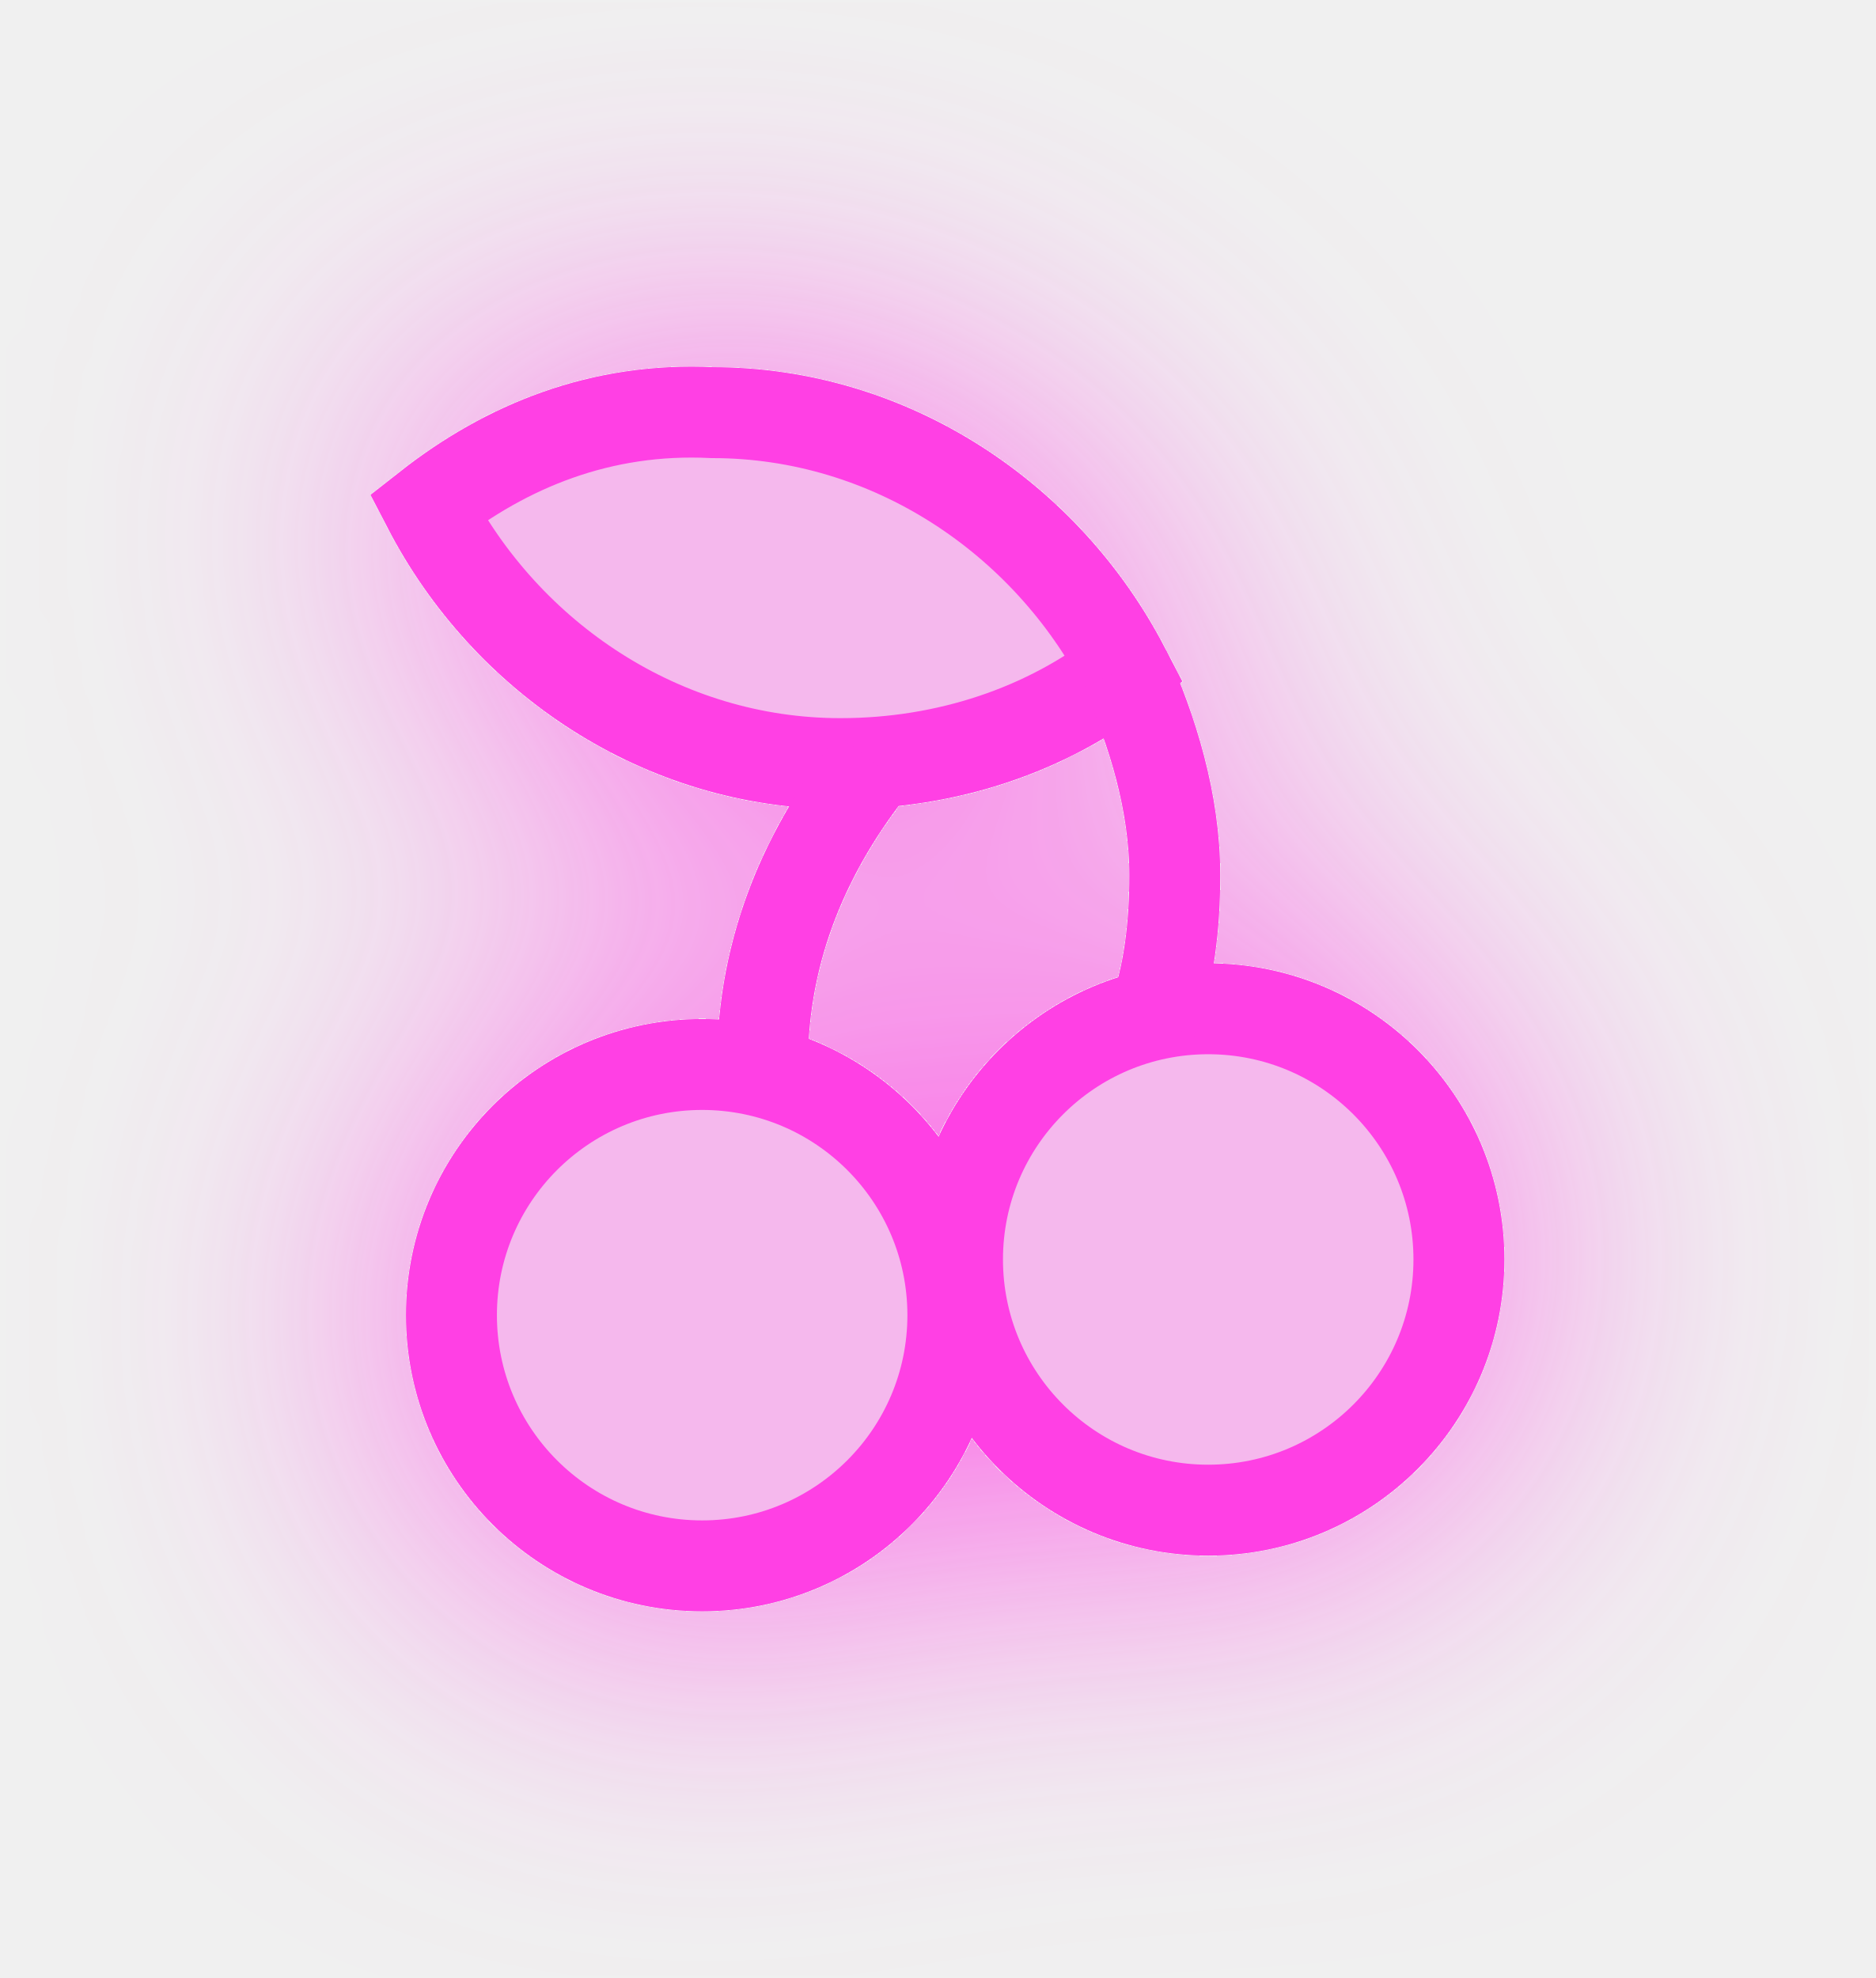
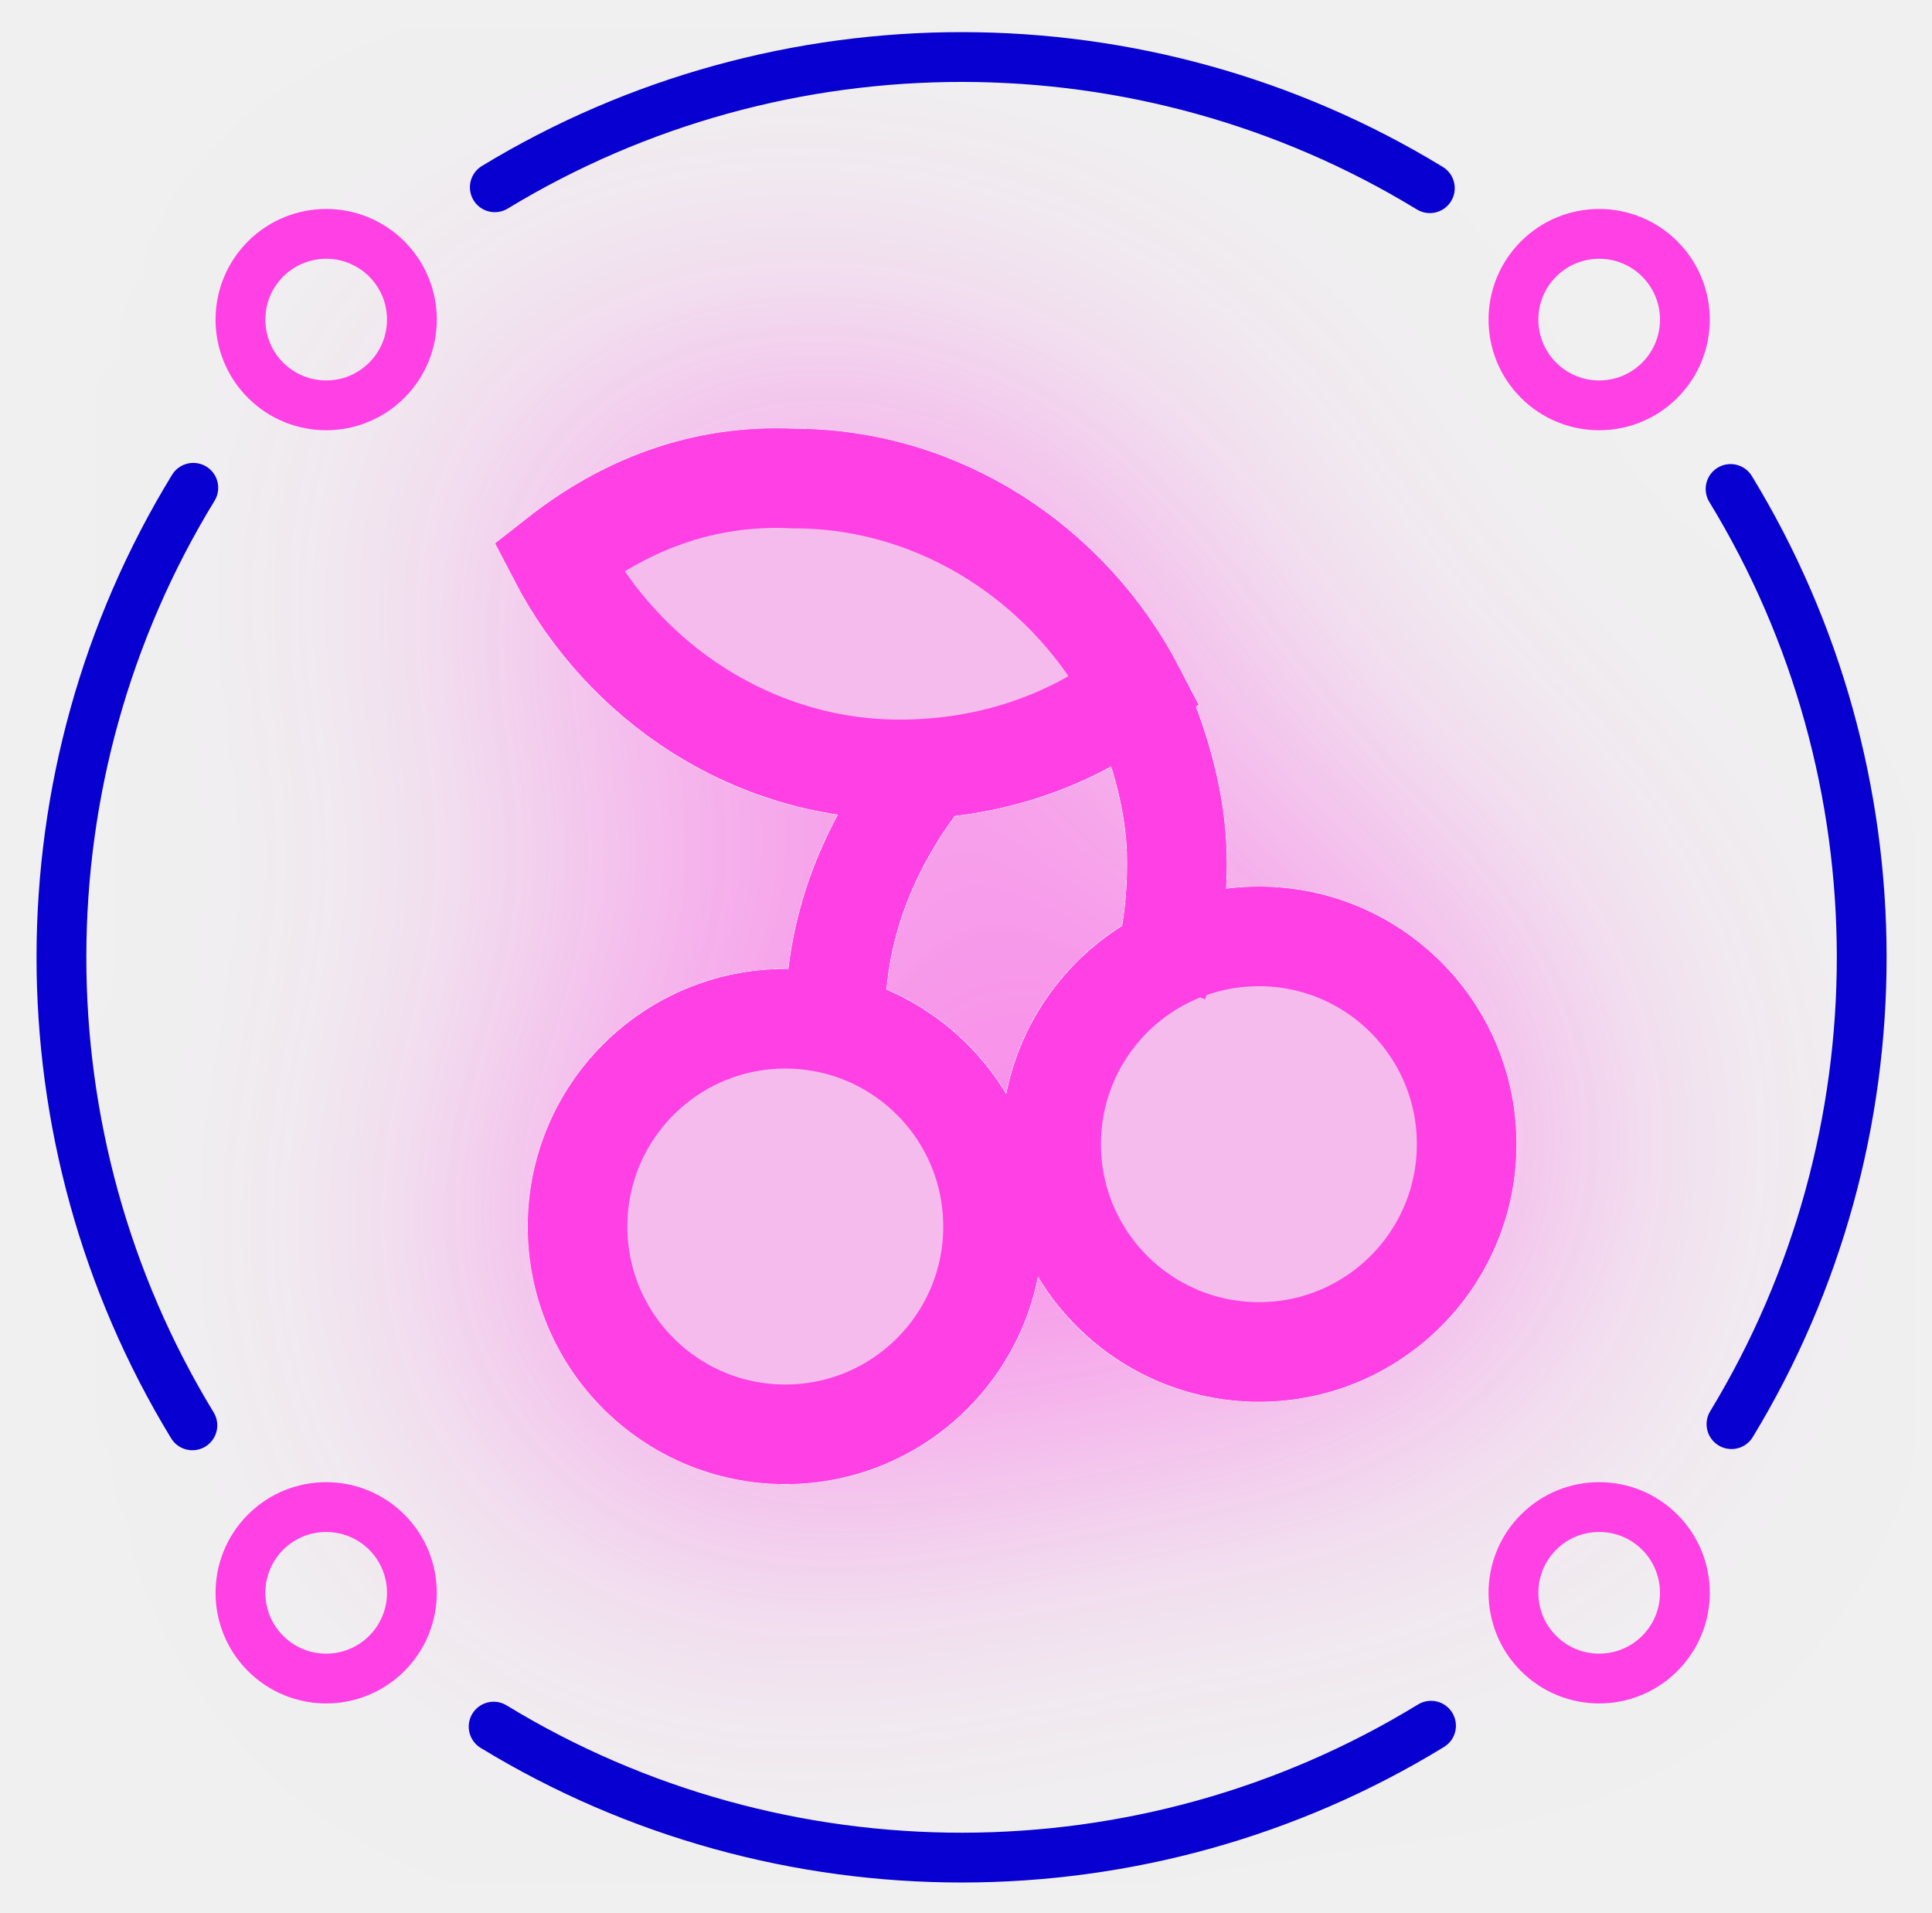
- <svg xmlns="http://www.w3.org/2000/svg" width="165" height="174" viewBox="0 0 165 174" fill="none">
-   <g filter="url(#filter0_d_1219_628)">
-     <path d="M106.28 132.846C118.46 132.846 128.334 122.972 128.334 110.792C128.334 98.612 118.46 88.738 106.28 88.738C94.1 88.738 84.226 98.612 84.226 110.792C84.226 122.972 94.1 132.846 106.28 132.846Z" fill="#FF40E4" fill-opacity="0.32" stroke="#FF40E4" stroke-width="8" />
-     <path d="M61.765 137.747C73.945 137.747 83.819 127.873 83.819 115.693C83.819 103.513 73.945 93.639 61.765 93.639C49.584 93.639 39.711 103.513 39.711 115.693C39.711 127.873 49.584 137.747 61.765 137.747Z" fill="#FF40E4" fill-opacity="0.32" stroke="#FF40E4" stroke-width="8" />
-     <path d="M98.929 58.843C92.068 45.61 78.345 36.298 62.662 36.298C52.86 35.808 44.529 39.239 37.667 44.63C44.529 57.862 58.252 67.174 73.934 67.174C83.246 67.174 92.068 64.234 98.929 58.843Z" fill="#FF40E4" fill-opacity="0.32" stroke="#FF40E4" stroke-width="8" />
-     <path d="M67.074 93.639C67.074 83.347 70.995 74.525 76.876 67.174" stroke="#FF40E4" stroke-width="8" />
-     <path d="M98.929 58.843C101.38 64.234 103.34 70.605 103.34 76.976C103.34 81.387 102.85 85.798 101.38 89.718" stroke="#FF40E4" stroke-width="8" />
+ <svg xmlns="http://www.w3.org/2000/svg" width="97" height="96" viewBox="0 0 97 96" fill="none">
+   <g clip-path="url(#clip0_4701_12673)">
+     <g filter="url(#filter0_d_4701_12673)">
+       <path d="M63.206 67.866C68.966 67.866 73.636 63.197 73.636 57.436C73.636 51.676 68.966 47.006 63.206 47.006C57.445 47.006 52.775 51.676 52.775 57.436C52.775 63.197 57.445 67.866 63.206 67.866Z" fill="#FF40E4" fill-opacity="0.3" stroke="#FF40E4" stroke-width="5" />
+       <path d="M39.427 72C45.188 72 49.857 67.33 49.857 61.57C49.857 55.809 45.188 51.14 39.427 51.14C33.667 51.14 28.997 55.809 28.997 61.57C28.997 67.33 33.667 72 39.427 72Z" fill="#FF40E4" fill-opacity="0.3" stroke="#FF40E4" stroke-width="5" />
+       <path d="M57.004 34.684C53.759 28.426 47.269 24.022 39.852 24.022C35.216 23.79 31.276 25.413 28.031 27.962C31.276 34.22 37.766 38.624 45.183 38.624C49.587 38.624 53.759 37.233 57.004 34.684Z" fill="#FF40E4" fill-opacity="0.3" stroke="#FF40E4" stroke-width="5" />
+       <path d="M41.938 51.14C41.938 46.273 43.793 42.101 46.574 38.624" stroke="#FF40E4" stroke-width="5" />
+       <path d="M57.004 34.684C58.163 37.233 59.09 40.246 59.09 43.26C59.09 45.346 58.858 47.432 58.163 49.286" stroke="#FF40E4" stroke-width="5" />
+     </g>
+     <path d="M24.843 9.401C39.223 0.668 57.422 0.683 71.788 9.447M9.705 24.487C0.893 38.882 0.878 57.142 9.659 71.55M24.784 86.675C39.192 95.456 57.452 95.441 71.847 86.629M86.933 71.49C95.666 57.111 95.651 38.912 86.887 24.546" stroke="#0700D0" stroke-width="2.5" stroke-linecap="round" stroke-linejoin="round" />
+     <circle cx="16.376" cy="79.957" r="4.304" transform="rotate(-45 16.376 79.9565)" stroke="#FF40E4" stroke-width="2.5" stroke-linecap="round" stroke-linejoin="round" />
+     <circle cx="80.289" cy="16.044" r="4.304" transform="rotate(-45 80.2891 16.0435)" stroke="#FF40E4" stroke-width="2.5" stroke-linecap="round" stroke-linejoin="round" />
+     <circle cx="16.376" cy="16.044" r="4.304" transform="rotate(-45 16.376 16.0435)" stroke="#FF40E4" stroke-width="2.5" stroke-linecap="round" stroke-linejoin="round" />
+     <circle cx="80.289" cy="79.957" r="4.304" transform="rotate(-45 80.2891 79.9565)" stroke="#FF40E4" stroke-width="2.5" stroke-linecap="round" stroke-linejoin="round" />
  </g>
  <defs>
-     <filter id="filter0_d_1219_628" x="0.592" y="0.252" width="163.743" height="173.495" filterUnits="userSpaceOnUse" color-interpolation-filters="sRGB">
+     <filter id="filter0_d_4701_12673" x="4.859" y="1.5" width="91.276" height="93" filterUnits="userSpaceOnUse" color-interpolation-filters="sRGB">
      <feFlood flood-opacity="0" result="BackgroundImageFix" />
      <feColorMatrix in="SourceAlpha" type="matrix" values="0 0 0 0 0 0 0 0 0 0 0 0 0 0 0 0 0 0 127 0" result="hardAlpha" />
      <feOffset />
-       <feGaussianBlur stdDeviation="16" />
+       <feGaussianBlur stdDeviation="10" />
      <feComposite in2="hardAlpha" operator="out" />
-       <feColorMatrix type="matrix" values="0 0 0 0 1 0 0 0 0 0.251 0 0 0 0 0.894 0 0 0 0.8 0" />
-       <feBlend mode="normal" in2="BackgroundImageFix" result="effect1_dropShadow_1219_628" />
-       <feBlend mode="normal" in="SourceGraphic" in2="effect1_dropShadow_1219_628" result="shape" />
+       <feColorMatrix type="matrix" values="0 0 0 0 1 0 0 0 0 0.251 0 0 0 0 0.894 0 0 0 0.7 0" />
+       <feBlend mode="normal" in2="BackgroundImageFix" result="effect1_dropShadow_4701_12673" />
+       <feBlend mode="normal" in="SourceGraphic" in2="effect1_dropShadow_4701_12673" result="shape" />
    </filter>
+     <clipPath id="clip0_4701_12673">
+       <rect width="96" height="96" fill="white" transform="translate(0.333008)" />
+     </clipPath>
  </defs>
</svg>
